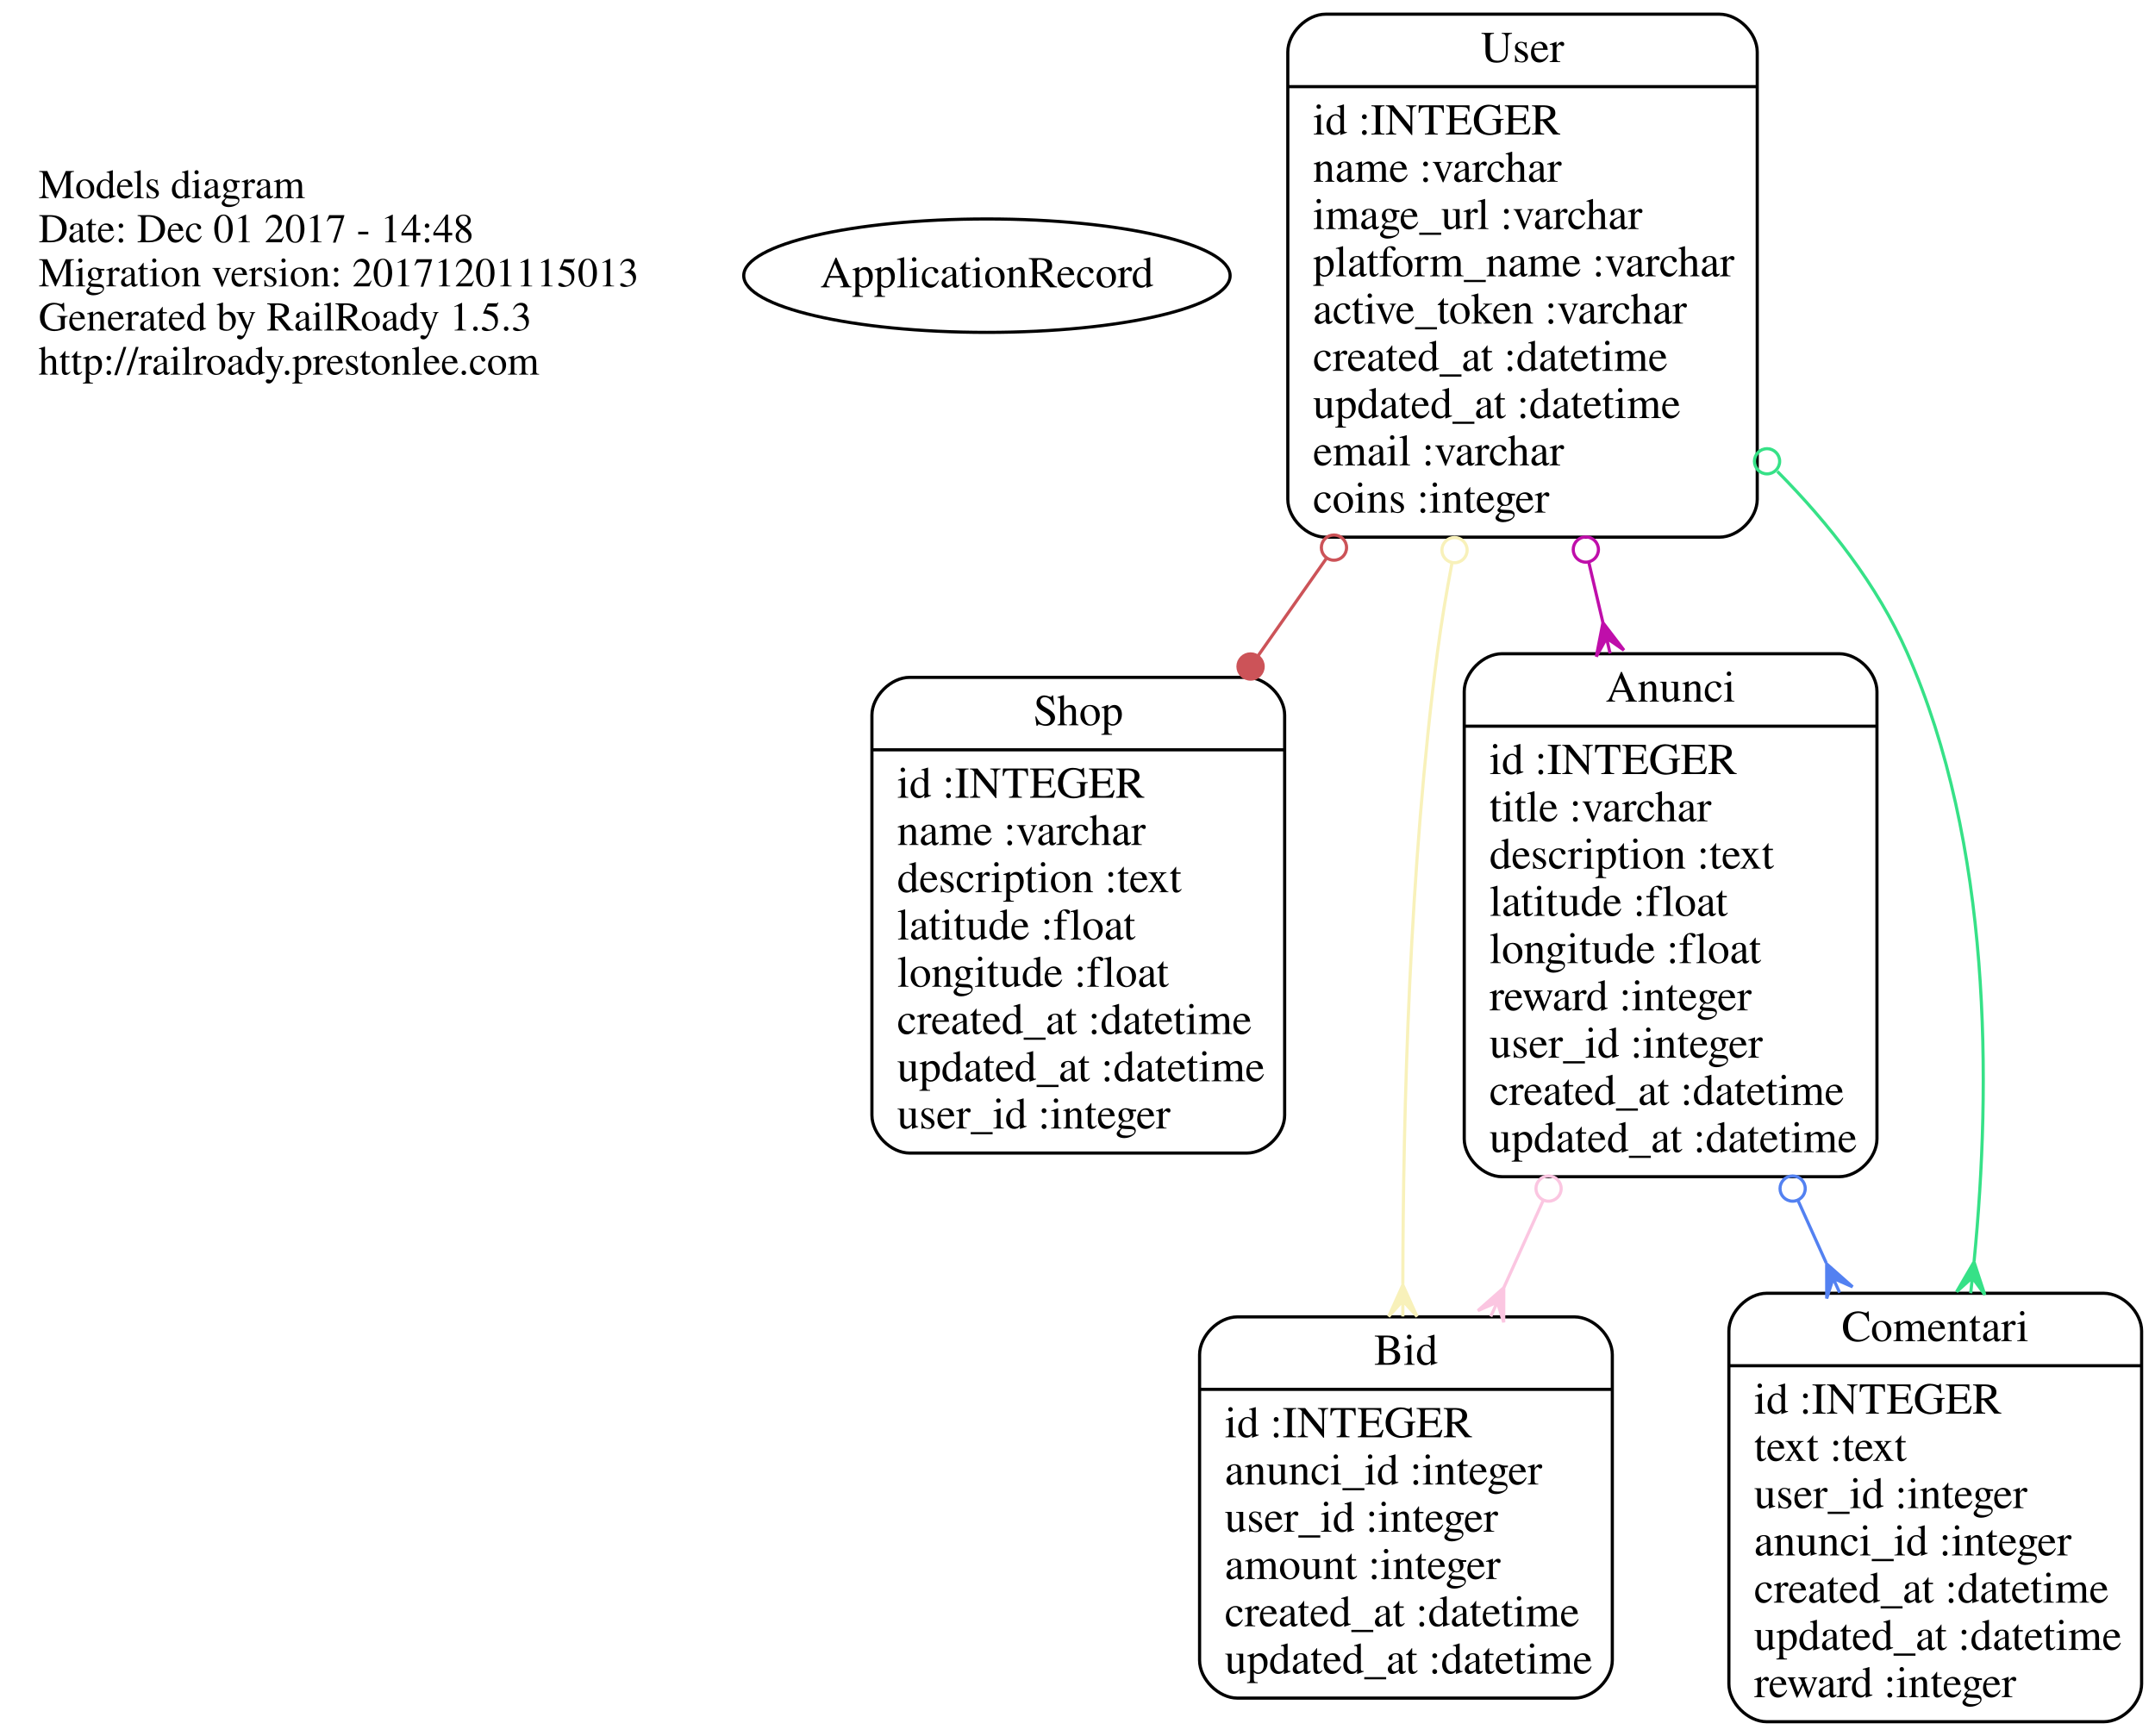
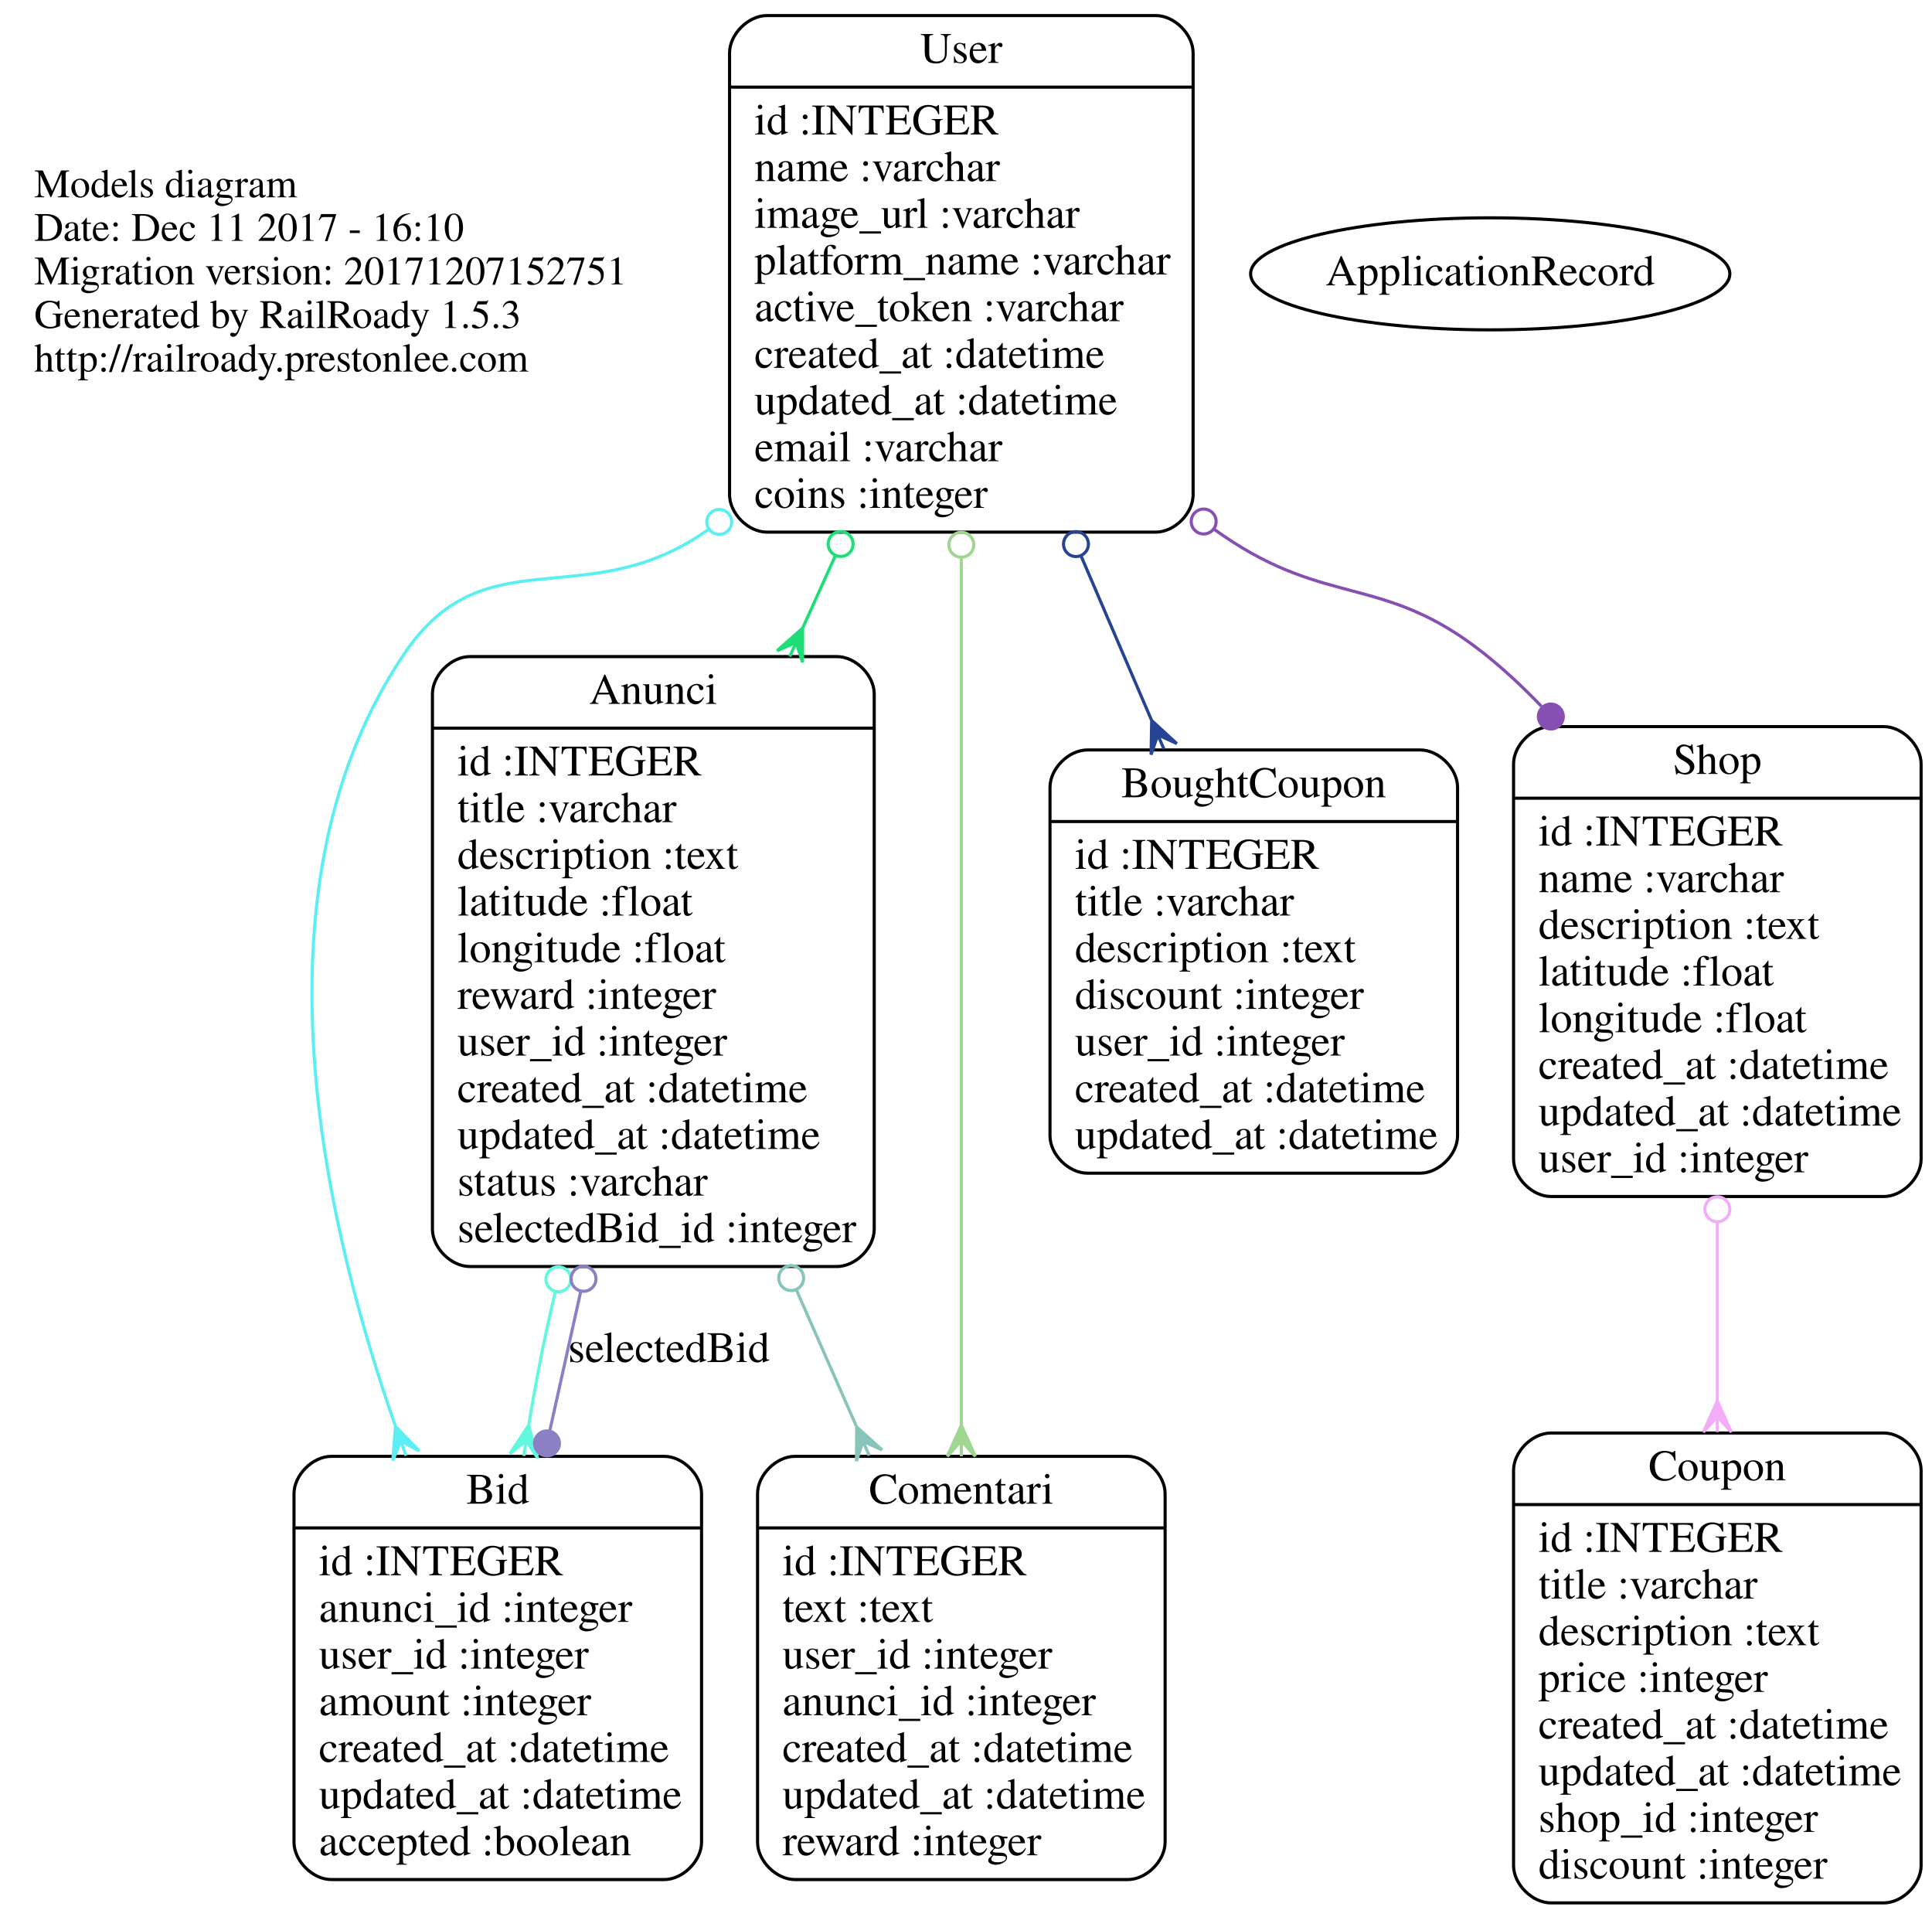
- <svg xmlns="http://www.w3.org/2000/svg" width="684pt" height="551pt" viewBox="0.00 0.00 683.50 551.00">
-   <g id="graph0" class="graph" transform="scale(1 1) rotate(0) translate(4 547)">
-     <polygon fill="none" stroke="none" points="-4,4 -4,-547 679.5,-547 679.5,4 -4,4" />
+ <svg xmlns="http://www.w3.org/2000/svg" width="621pt" height="616pt" viewBox="0.00 0.00 621.00 616.00">
+   <g id="graph0" class="graph" transform="scale(1 1) rotate(0) translate(4 612)">
+     <polygon fill="none" stroke="none" points="-4,4 -4,-612 617,-612 617,4 -4,4" />
    <g id="node1" class="node">
-       <text text-anchor="start" x="8" y="-484.1" font-family="Times,serif" font-size="13.00">Models diagram</text>
-       <text text-anchor="start" x="8" y="-470.1" font-family="Times,serif" font-size="13.00">Date: Dec 01 2017 - 14:48</text>
-       <text text-anchor="start" x="8" y="-456.1" font-family="Times,serif" font-size="13.00">Migration version: 20171201115013</text>
-       <text text-anchor="start" x="8" y="-442.1" font-family="Times,serif" font-size="13.00">Generated by RailRoady 1.5.3</text>
-       <text text-anchor="start" x="8" y="-428.1" font-family="Times,serif" font-size="13.00">http://railroady.prestonlee.com</text>
+       <text text-anchor="start" x="7" y="-548.6" font-family="Times,serif" font-size="13.00">Models diagram</text>
+       <text text-anchor="start" x="7" y="-534.6" font-family="Times,serif" font-size="13.00">Date: Dec 11 2017 - 16:10</text>
+       <text text-anchor="start" x="7" y="-520.6" font-family="Times,serif" font-size="13.00">Migration version: 20171207152751</text>
+       <text text-anchor="start" x="7" y="-506.6" font-family="Times,serif" font-size="13.00">Generated by RailRoady 1.5.3</text>
+       <text text-anchor="start" x="7" y="-492.6" font-family="Times,serif" font-size="13.00">http://railroady.prestonlee.com</text>
    </g>
    <g id="node2" class="node">
-       <ellipse fill="none" stroke="black" cx="309" cy="-459.5" rx="77.187" ry="18" />
-       <text text-anchor="middle" x="309" y="-455.8" font-family="Times,serif" font-size="14.00">ApplicationRecord</text>
+       <path fill="none" stroke="black" d="M147,-205C147,-205 265,-205 265,-205 271,-205 277,-211 277,-217 277,-217 277,-389 277,-389 277,-395 271,-401 265,-401 265,-401 147,-401 147,-401 141,-401 135,-395 135,-389 135,-389 135,-217 135,-217 135,-211 141,-205 147,-205" />
+       <text text-anchor="middle" x="206" y="-385.8" font-family="Times,serif" font-size="14.00">Anunci</text>
+       <polyline fill="none" stroke="black" points="135,-378 277,-378 " />
+       <text text-anchor="start" x="143" y="-362.8" font-family="Times,serif" font-size="14.00">id :INTEGER</text>
+       <text text-anchor="start" x="143" y="-347.8" font-family="Times,serif" font-size="14.00">title :varchar</text>
+       <text text-anchor="start" x="143" y="-332.8" font-family="Times,serif" font-size="14.00">description :text</text>
+       <text text-anchor="start" x="143" y="-317.8" font-family="Times,serif" font-size="14.00">latitude :float</text>
+       <text text-anchor="start" x="143" y="-302.8" font-family="Times,serif" font-size="14.00">longitude :float</text>
+       <text text-anchor="start" x="143" y="-287.8" font-family="Times,serif" font-size="14.00">reward :integer</text>
+       <text text-anchor="start" x="143" y="-272.8" font-family="Times,serif" font-size="14.00">user_id :integer</text>
+       <text text-anchor="start" x="143" y="-257.8" font-family="Times,serif" font-size="14.00">created_at :datetime</text>
+       <text text-anchor="start" x="143" y="-242.8" font-family="Times,serif" font-size="14.00">updated_at :datetime</text>
+       <text text-anchor="start" x="143" y="-227.8" font-family="Times,serif" font-size="14.00">status :varchar</text>
+       <text text-anchor="start" x="143" y="-212.8" font-family="Times,serif" font-size="14.00">selectedBid_id :integer</text>
+     </g>
+     <g id="node5" class="node">
+       <path fill="none" stroke="black" d="M251.5,-8C251.5,-8 358.5,-8 358.5,-8 364.5,-8 370.5,-14 370.5,-20 370.5,-20 370.5,-132 370.5,-132 370.5,-138 364.5,-144 358.5,-144 358.5,-144 251.5,-144 251.5,-144 245.5,-144 239.5,-138 239.5,-132 239.5,-132 239.5,-20 239.5,-20 239.5,-14 245.5,-8 251.5,-8" />
+       <text text-anchor="middle" x="305" y="-128.8" font-family="Times,serif" font-size="14.00">Comentari</text>
+       <polyline fill="none" stroke="black" points="239.5,-121 370.5,-121 " />
+       <text text-anchor="start" x="247.5" y="-105.8" font-family="Times,serif" font-size="14.00">id :INTEGER</text>
+       <text text-anchor="start" x="247.5" y="-90.8" font-family="Times,serif" font-size="14.00">text :text</text>
+       <text text-anchor="start" x="247.5" y="-75.8" font-family="Times,serif" font-size="14.00">user_id :integer</text>
+       <text text-anchor="start" x="247.5" y="-60.8" font-family="Times,serif" font-size="14.00">anunci_id :integer</text>
+       <text text-anchor="start" x="247.5" y="-45.8" font-family="Times,serif" font-size="14.00">created_at :datetime</text>
+       <text text-anchor="start" x="247.5" y="-30.8" font-family="Times,serif" font-size="14.00">updated_at :datetime</text>
+       <text text-anchor="start" x="247.5" y="-15.8" font-family="Times,serif" font-size="14.00">reward :integer</text>
+     </g>
+     <g id="edge1" class="edge">
+       <path fill="none" stroke="#88c4b9" d="M252.091,-197.249C258.531,-182.612 265.048,-167.8 271.204,-153.809" />
+       <ellipse fill="none" stroke="#88c4b9" cx="250.314" cy="-201.286" rx="4" ry="4" />
+       <polygon fill="#88c4b9" stroke="#88c4b9" points="271.375,-153.42 279.521,-146.079 273.389,-148.843 275.403,-144.267 275.403,-144.267 275.403,-144.267 273.389,-148.843 271.284,-142.455 271.375,-153.42 271.375,-153.42" />
+     </g>
+     <g id="node9" class="node">
+       <path fill="none" stroke="black" d="M102.5,-8C102.5,-8 209.5,-8 209.5,-8 215.5,-8 221.5,-14 221.5,-20 221.5,-20 221.5,-132 221.5,-132 221.5,-138 215.5,-144 209.5,-144 209.5,-144 102.5,-144 102.5,-144 96.5,-144 90.5,-138 90.5,-132 90.5,-132 90.5,-20 90.5,-20 90.5,-14 96.5,-8 102.5,-8" />
+       <text text-anchor="middle" x="156" y="-128.8" font-family="Times,serif" font-size="14.00">Bid</text>
+       <polyline fill="none" stroke="black" points="90.5,-121 221.5,-121 " />
+       <text text-anchor="start" x="98.5" y="-105.8" font-family="Times,serif" font-size="14.00">id :INTEGER</text>
+       <text text-anchor="start" x="98.5" y="-90.8" font-family="Times,serif" font-size="14.00">anunci_id :integer</text>
+       <text text-anchor="start" x="98.5" y="-75.8" font-family="Times,serif" font-size="14.00">user_id :integer</text>
+       <text text-anchor="start" x="98.5" y="-60.8" font-family="Times,serif" font-size="14.00">amount :integer</text>
+       <text text-anchor="start" x="98.5" y="-45.8" font-family="Times,serif" font-size="14.00">created_at :datetime</text>
+       <text text-anchor="start" x="98.5" y="-30.8" font-family="Times,serif" font-size="14.00">updated_at :datetime</text>
+       <text text-anchor="start" x="98.5" y="-15.8" font-family="Times,serif" font-size="14.00">accepted :boolean</text>
+     </g>
+     <g id="edge2" class="edge">
+       <path fill="none" stroke="#61f8dd" d="M174.476,-196.796C173.607,-193.162 172.778,-189.556 172,-186 169.769,-175.805 167.762,-165.005 165.986,-154.32" />
+       <ellipse fill="none" stroke="#61f8dd" cx="175.484" cy="-200.901" rx="4" ry="4" />
+       <polygon fill="#61f8dd" stroke="#61f8dd" points="165.936,-154.009 168.796,-143.422 165.144,-149.072 164.353,-144.135 164.353,-144.135 164.353,-144.135 165.144,-149.072 159.909,-144.847 165.936,-154.009 165.936,-154.009" />
+     </g>
+     <g id="edge3" class="edge">
+       <path fill="none" stroke="#8c80c4" d="M182.615,-196.766C179.266,-181.698 175.879,-166.456 172.695,-152.127" />
+       <ellipse fill="none" stroke="#8c80c4" cx="183.565" cy="-201.042" rx="4" ry="4" />
+       <ellipse fill="#8c80c4" stroke="#8c80c4" cx="171.816" cy="-148.172" rx="4" ry="4" />
+       <text text-anchor="middle" x="211" y="-174.3" font-family="Times,serif" font-size="14.00">selectedBid</text>
    </g>
    <g id="node3" class="node">
-       <path fill="none" stroke="black" d="M416.5,-376.5C416.5,-376.5 541.5,-376.5 541.5,-376.5 547.5,-376.5 553.5,-382.5 553.5,-388.5 553.5,-388.5 553.5,-530.5 553.5,-530.5 553.5,-536.5 547.5,-542.5 541.5,-542.5 541.5,-542.5 416.5,-542.5 416.5,-542.5 410.5,-542.5 404.5,-536.5 404.5,-530.5 404.5,-530.5 404.5,-388.5 404.5,-388.5 404.5,-382.5 410.5,-376.5 416.5,-376.5" />
-       <text text-anchor="middle" x="479" y="-527.3" font-family="Times,serif" font-size="14.00">User</text>
-       <polyline fill="none" stroke="black" points="404.5,-519.5 553.5,-519.5 " />
-       <text text-anchor="start" x="412.5" y="-504.3" font-family="Times,serif" font-size="14.00">id :INTEGER</text>
-       <text text-anchor="start" x="412.5" y="-489.3" font-family="Times,serif" font-size="14.00">name :varchar</text>
-       <text text-anchor="start" x="412.5" y="-474.3" font-family="Times,serif" font-size="14.00">image_url :varchar</text>
-       <text text-anchor="start" x="412.5" y="-459.3" font-family="Times,serif" font-size="14.00">platform_name :varchar</text>
-       <text text-anchor="start" x="412.5" y="-444.3" font-family="Times,serif" font-size="14.00">active_token :varchar</text>
-       <text text-anchor="start" x="412.5" y="-429.3" font-family="Times,serif" font-size="14.00">created_at :datetime</text>
-       <text text-anchor="start" x="412.5" y="-414.3" font-family="Times,serif" font-size="14.00">updated_at :datetime</text>
-       <text text-anchor="start" x="412.5" y="-399.3" font-family="Times,serif" font-size="14.00">email :varchar</text>
-       <text text-anchor="start" x="412.5" y="-384.3" font-family="Times,serif" font-size="14.00">coins :integer</text>
+       <path fill="none" stroke="black" d="M242.5,-441C242.5,-441 367.5,-441 367.5,-441 373.5,-441 379.5,-447 379.5,-453 379.5,-453 379.5,-595 379.5,-595 379.5,-601 373.5,-607 367.5,-607 367.5,-607 242.5,-607 242.5,-607 236.5,-607 230.5,-601 230.5,-595 230.5,-595 230.5,-453 230.5,-453 230.5,-447 236.5,-441 242.5,-441" />
+       <text text-anchor="middle" x="305" y="-591.8" font-family="Times,serif" font-size="14.00">User</text>
+       <polyline fill="none" stroke="black" points="230.5,-584 379.5,-584 " />
+       <text text-anchor="start" x="238.5" y="-568.8" font-family="Times,serif" font-size="14.00">id :INTEGER</text>
+       <text text-anchor="start" x="238.5" y="-553.8" font-family="Times,serif" font-size="14.00">name :varchar</text>
+       <text text-anchor="start" x="238.5" y="-538.8" font-family="Times,serif" font-size="14.00">image_url :varchar</text>
+       <text text-anchor="start" x="238.5" y="-523.8" font-family="Times,serif" font-size="14.00">platform_name :varchar</text>
+       <text text-anchor="start" x="238.5" y="-508.8" font-family="Times,serif" font-size="14.00">active_token :varchar</text>
+       <text text-anchor="start" x="238.5" y="-493.8" font-family="Times,serif" font-size="14.00">created_at :datetime</text>
+       <text text-anchor="start" x="238.5" y="-478.8" font-family="Times,serif" font-size="14.00">updated_at :datetime</text>
+       <text text-anchor="start" x="238.5" y="-463.8" font-family="Times,serif" font-size="14.00">email :varchar</text>
+       <text text-anchor="start" x="238.5" y="-448.8" font-family="Times,serif" font-size="14.00">coins :integer</text>
+     </g>
+     <g id="edge4" class="edge">
+       <path fill="none" stroke="#1edf77" d="M264.528,-433.472C261.053,-425.784 257.516,-417.961 253.99,-410.159" />
+       <ellipse fill="none" stroke="#1edf77" cx="266.207" cy="-437.185" rx="4" ry="4" />
+       <polygon fill="#1edf77" stroke="#1edf77" points="253.978,-410.134 253.96,-399.168 251.919,-405.578 249.859,-401.022 249.859,-401.022 249.859,-401.022 251.919,-405.578 245.759,-402.875 253.978,-410.134 253.978,-410.134" />
    </g>
    <g id="node4" class="node">
-       <path fill="none" stroke="black" d="M284.5,-181C284.5,-181 391.5,-181 391.5,-181 397.5,-181 403.5,-187 403.5,-193 403.5,-193 403.5,-320 403.5,-320 403.5,-326 397.5,-332 391.5,-332 391.5,-332 284.5,-332 284.5,-332 278.5,-332 272.5,-326 272.5,-320 272.5,-320 272.5,-193 272.5,-193 272.5,-187 278.5,-181 284.5,-181" />
-       <text text-anchor="middle" x="338" y="-316.8" font-family="Times,serif" font-size="14.00">Shop</text>
-       <polyline fill="none" stroke="black" points="272.5,-309 403.5,-309 " />
-       <text text-anchor="start" x="280.5" y="-293.8" font-family="Times,serif" font-size="14.00">id :INTEGER</text>
-       <text text-anchor="start" x="280.5" y="-278.8" font-family="Times,serif" font-size="14.00">name :varchar</text>
-       <text text-anchor="start" x="280.5" y="-263.8" font-family="Times,serif" font-size="14.00">description :text</text>
-       <text text-anchor="start" x="280.5" y="-248.8" font-family="Times,serif" font-size="14.00">latitude :float</text>
-       <text text-anchor="start" x="280.5" y="-233.8" font-family="Times,serif" font-size="14.00">longitude :float</text>
-       <text text-anchor="start" x="280.5" y="-218.8" font-family="Times,serif" font-size="14.00">created_at :datetime</text>
-       <text text-anchor="start" x="280.5" y="-203.8" font-family="Times,serif" font-size="14.00">updated_at :datetime</text>
-       <text text-anchor="start" x="280.5" y="-188.8" font-family="Times,serif" font-size="14.00">user_id :integer</text>
+       <path fill="none" stroke="black" d="M494.5,-227.5C494.5,-227.5 601.5,-227.5 601.5,-227.5 607.5,-227.5 613.5,-233.5 613.5,-239.5 613.5,-239.5 613.5,-366.5 613.5,-366.5 613.5,-372.5 607.5,-378.5 601.5,-378.5 601.5,-378.5 494.5,-378.5 494.5,-378.5 488.5,-378.5 482.5,-372.5 482.5,-366.5 482.5,-366.5 482.5,-239.5 482.5,-239.5 482.5,-233.5 488.5,-227.5 494.5,-227.5" />
+       <text text-anchor="middle" x="548" y="-363.3" font-family="Times,serif" font-size="14.00">Shop</text>
+       <polyline fill="none" stroke="black" points="482.5,-355.5 613.5,-355.5 " />
+       <text text-anchor="start" x="490.5" y="-340.3" font-family="Times,serif" font-size="14.00">id :INTEGER</text>
+       <text text-anchor="start" x="490.5" y="-325.3" font-family="Times,serif" font-size="14.00">name :varchar</text>
+       <text text-anchor="start" x="490.5" y="-310.3" font-family="Times,serif" font-size="14.00">description :text</text>
+       <text text-anchor="start" x="490.5" y="-295.3" font-family="Times,serif" font-size="14.00">latitude :float</text>
+       <text text-anchor="start" x="490.5" y="-280.3" font-family="Times,serif" font-size="14.00">longitude :float</text>
+       <text text-anchor="start" x="490.5" y="-265.3" font-family="Times,serif" font-size="14.00">created_at :datetime</text>
+       <text text-anchor="start" x="490.5" y="-250.3" font-family="Times,serif" font-size="14.00">updated_at :datetime</text>
+       <text text-anchor="start" x="490.5" y="-235.3" font-family="Times,serif" font-size="14.00">user_id :integer</text>
    </g>
-     <g id="edge4" class="edge">
-       <path fill="none" stroke="#cc5358" d="M416.847,-369.898C409.601,-359.569 402.235,-349.07 395.063,-338.845" />
-       <ellipse fill="none" stroke="#cc5358" cx="419.149" cy="-373.181" rx="4" ry="4" />
-       <ellipse fill="#cc5358" stroke="#cc5358" cx="392.678" cy="-335.445" rx="4" ry="4" />
+     <g id="edge7" class="edge">
+       <path fill="none" stroke="#864fb4" d="M386.366,-441.841C387.243,-441.218 388.121,-440.604 389,-440 422.77,-416.792 440.913,-427.484 473,-402 479.417,-396.903 485.591,-391.142 491.451,-385.028" />
+       <ellipse fill="none" stroke="#864fb4" cx="382.893" cy="-444.407" rx="4" ry="4" />
+       <ellipse fill="#864fb4" stroke="#864fb4" cx="494.488" cy="-381.745" rx="4" ry="4" />
    </g>
-     <g id="node5" class="node">
-       <path fill="none" stroke="black" d="M388.5,-8C388.5,-8 495.5,-8 495.5,-8 501.5,-8 507.5,-14 507.5,-20 507.5,-20 507.5,-117 507.5,-117 507.5,-123 501.5,-129 495.5,-129 495.5,-129 388.5,-129 388.5,-129 382.5,-129 376.5,-123 376.5,-117 376.5,-117 376.5,-20 376.5,-20 376.5,-14 382.5,-8 388.5,-8" />
-       <text text-anchor="middle" x="442" y="-113.8" font-family="Times,serif" font-size="14.00">Bid</text>
-       <polyline fill="none" stroke="black" points="376.5,-106 507.5,-106 " />
-       <text text-anchor="start" x="384.5" y="-90.8" font-family="Times,serif" font-size="14.00">id :INTEGER</text>
-       <text text-anchor="start" x="384.5" y="-75.8" font-family="Times,serif" font-size="14.00">anunci_id :integer</text>
-       <text text-anchor="start" x="384.5" y="-60.8" font-family="Times,serif" font-size="14.00">user_id :integer</text>
-       <text text-anchor="start" x="384.5" y="-45.8" font-family="Times,serif" font-size="14.00">amount :integer</text>
-       <text text-anchor="start" x="384.5" y="-30.8" font-family="Times,serif" font-size="14.00">created_at :datetime</text>
-       <text text-anchor="start" x="384.5" y="-15.8" font-family="Times,serif" font-size="14.00">updated_at :datetime</text>
-     </g>
-     <g id="edge3" class="edge">
-       <path fill="none" stroke="#f8f1ba" d="M456.621,-368.328C454.809,-358.808 453.212,-349.235 452,-340 443.11,-272.261 441.092,-194.222 441.008,-139.428" />
-       <ellipse fill="none" stroke="#f8f1ba" cx="457.419" cy="-372.379" rx="4" ry="4" />
-       <polygon fill="#f8f1ba" stroke="#f8f1ba" points="441.008,-139.132 445.515,-129.135 441.012,-134.132 441.015,-129.132 441.015,-129.132 441.015,-129.132 441.012,-134.132 436.515,-129.129 441.008,-139.132 441.008,-139.132" />
+     <g id="edge5" class="edge">
+       <path fill="none" stroke="#9fd691" d="M305,-432.796C305,-350.988 305,-231.675 305,-154.187" />
+       <ellipse fill="none" stroke="#9fd691" cx="305" cy="-436.937" rx="4" ry="4" />
+       <polygon fill="#9fd691" stroke="#9fd691" points="305,-154.01 309.5,-144.01 305,-149.01 305,-144.01 305,-144.01 305,-144.01 305,-149.01 300.5,-144.01 305,-154.01 305,-154.01" />
    </g>
    <g id="node6" class="node">
-       <path fill="none" stroke="black" d="M556.5,-0.5C556.5,-0.5 663.5,-0.5 663.5,-0.5 669.5,-0.5 675.5,-6.5 675.5,-12.5 675.5,-12.5 675.5,-124.5 675.5,-124.5 675.5,-130.5 669.5,-136.5 663.5,-136.5 663.5,-136.5 556.5,-136.5 556.5,-136.5 550.5,-136.5 544.5,-130.5 544.5,-124.5 544.5,-124.5 544.5,-12.5 544.5,-12.5 544.5,-6.5 550.5,-0.5 556.5,-0.5" />
-       <text text-anchor="middle" x="610" y="-121.3" font-family="Times,serif" font-size="14.00">Comentari</text>
-       <polyline fill="none" stroke="black" points="544.5,-113.5 675.5,-113.5 " />
-       <text text-anchor="start" x="552.5" y="-98.3" font-family="Times,serif" font-size="14.00">id :INTEGER</text>
-       <text text-anchor="start" x="552.5" y="-83.3" font-family="Times,serif" font-size="14.00">text :text</text>
-       <text text-anchor="start" x="552.5" y="-68.3" font-family="Times,serif" font-size="14.00">user_id :integer</text>
-       <text text-anchor="start" x="552.5" y="-53.3" font-family="Times,serif" font-size="14.00">anunci_id :integer</text>
-       <text text-anchor="start" x="552.5" y="-38.3" font-family="Times,serif" font-size="14.00">created_at :datetime</text>
-       <text text-anchor="start" x="552.5" y="-23.3" font-family="Times,serif" font-size="14.00">updated_at :datetime</text>
-       <text text-anchor="start" x="552.5" y="-8.3" font-family="Times,serif" font-size="14.00">reward :integer</text>
+       <path fill="none" stroke="black" d="M345.5,-235C345.5,-235 452.5,-235 452.5,-235 458.5,-235 464.5,-241 464.5,-247 464.5,-247 464.5,-359 464.5,-359 464.5,-365 458.5,-371 452.5,-371 452.5,-371 345.5,-371 345.5,-371 339.5,-371 333.5,-365 333.5,-359 333.5,-359 333.5,-247 333.5,-247 333.5,-241 339.5,-235 345.5,-235" />
+       <text text-anchor="middle" x="399" y="-355.8" font-family="Times,serif" font-size="14.00">BoughtCoupon</text>
+       <polyline fill="none" stroke="black" points="333.5,-348 464.5,-348 " />
+       <text text-anchor="start" x="341.5" y="-332.8" font-family="Times,serif" font-size="14.00">id :INTEGER</text>
+       <text text-anchor="start" x="341.5" y="-317.8" font-family="Times,serif" font-size="14.00">title :varchar</text>
+       <text text-anchor="start" x="341.5" y="-302.8" font-family="Times,serif" font-size="14.00">description :text</text>
+       <text text-anchor="start" x="341.5" y="-287.8" font-family="Times,serif" font-size="14.00">discount :integer</text>
+       <text text-anchor="start" x="341.5" y="-272.8" font-family="Times,serif" font-size="14.00">user_id :integer</text>
+       <text text-anchor="start" x="341.5" y="-257.8" font-family="Times,serif" font-size="14.00">created_at :datetime</text>
+       <text text-anchor="start" x="341.5" y="-242.8" font-family="Times,serif" font-size="14.00">updated_at :datetime</text>
    </g>
-     <g id="edge2" class="edge">
-       <path fill="none" stroke="#36e187" d="M559.892,-397.367C576.398,-380.694 591.582,-361.283 601,-340 627.939,-279.121 627.817,-202.774 622.335,-146.728" />
-       <ellipse fill="none" stroke="#36e187" cx="556.614" cy="-400.584" rx="4" ry="4" />
-       <polygon fill="#36e187" stroke="#36e187" points="622.306,-146.452 625.729,-136.034 621.78,-141.479 621.254,-136.507 621.254,-136.507 621.254,-136.507 621.78,-141.479 616.779,-136.98 622.306,-146.452 622.306,-146.452" />
+     <g id="edge8" class="edge">
+       <path fill="none" stroke="#274494" d="M343.524,-433.247C351.027,-415.767 358.827,-397.593 366.127,-380.587" />
+       <ellipse fill="none" stroke="#274494" cx="341.847" cy="-437.154" rx="4" ry="4" />
+       <polygon fill="#274494" stroke="#274494" points="366.181,-380.461 374.261,-373.046 368.153,-375.866 370.126,-371.271 370.126,-371.271 370.126,-371.271 368.153,-375.866 365.99,-369.496 366.181,-380.461 366.181,-380.461" />
+     </g>
+     <g id="edge6" class="edge">
+       <path fill="none" stroke="#5beff3" d="M223.672,-441.785C222.783,-441.18 221.892,-440.585 221,-440 182.961,-415.08 151.494,-439.656 126,-402 76.546,-328.954 98.333,-224.562 123.005,-153.961" />
+       <ellipse fill="none" stroke="#5beff3" cx="227.186" cy="-444.285" rx="4" ry="4" />
+       <polygon fill="#5beff3" stroke="#5beff3" points="123.119,-153.642 130.733,-145.751 124.809,-148.936 126.498,-144.23 126.498,-144.23 126.498,-144.23 124.809,-148.936 122.263,-142.71 123.119,-153.642 123.119,-153.642" />
+     </g>
+     <g id="node8" class="node">
+       <path fill="none" stroke="black" d="M494.5,-0.5C494.5,-0.5 601.5,-0.5 601.5,-0.5 607.5,-0.5 613.5,-6.5 613.5,-12.5 613.5,-12.5 613.5,-139.5 613.5,-139.5 613.5,-145.5 607.5,-151.5 601.5,-151.5 601.5,-151.5 494.5,-151.5 494.5,-151.5 488.5,-151.5 482.5,-145.5 482.5,-139.5 482.5,-139.5 482.5,-12.5 482.5,-12.5 482.5,-6.5 488.5,-0.5 494.5,-0.5" />
+       <text text-anchor="middle" x="548" y="-136.3" font-family="Times,serif" font-size="14.00">Coupon</text>
+       <polyline fill="none" stroke="black" points="482.5,-128.5 613.5,-128.5 " />
+       <text text-anchor="start" x="490.5" y="-113.3" font-family="Times,serif" font-size="14.00">id :INTEGER</text>
+       <text text-anchor="start" x="490.5" y="-98.3" font-family="Times,serif" font-size="14.00">title :varchar</text>
+       <text text-anchor="start" x="490.5" y="-83.3" font-family="Times,serif" font-size="14.00">description :text</text>
+       <text text-anchor="start" x="490.5" y="-68.3" font-family="Times,serif" font-size="14.00">price :integer</text>
+       <text text-anchor="start" x="490.5" y="-53.3" font-family="Times,serif" font-size="14.00">created_at :datetime</text>
+       <text text-anchor="start" x="490.5" y="-38.3" font-family="Times,serif" font-size="14.00">updated_at :datetime</text>
+       <text text-anchor="start" x="490.5" y="-23.3" font-family="Times,serif" font-size="14.00">shop_id :integer</text>
+       <text text-anchor="start" x="490.5" y="-8.3" font-family="Times,serif" font-size="14.00">discount :integer</text>
+     </g>
+     <g id="edge9" class="edge">
+       <path fill="none" stroke="#f3acf8" d="M548,-219.327C548,-200.585 548,-180.653 548,-161.823" />
+       <ellipse fill="none" stroke="#f3acf8" cx="548" cy="-223.391" rx="4" ry="4" />
+       <polygon fill="#f3acf8" stroke="#f3acf8" points="548,-161.791 552.5,-151.791 548,-156.791 548,-151.791 548,-151.791 548,-151.791 548,-156.791 543.5,-151.791 548,-161.791 548,-161.791" />
    </g>
    <g id="node7" class="node">
-       <path fill="none" stroke="black" d="M472.5,-173.5C472.5,-173.5 579.5,-173.5 579.5,-173.5 585.5,-173.5 591.5,-179.5 591.5,-185.5 591.5,-185.5 591.5,-327.5 591.5,-327.5 591.5,-333.5 585.5,-339.5 579.5,-339.5 579.5,-339.5 472.5,-339.5 472.5,-339.5 466.5,-339.5 460.5,-333.5 460.5,-327.5 460.5,-327.5 460.5,-185.5 460.5,-185.5 460.5,-179.5 466.5,-173.5 472.5,-173.5" />
-       <text text-anchor="middle" x="526" y="-324.3" font-family="Times,serif" font-size="14.00">Anunci</text>
-       <polyline fill="none" stroke="black" points="460.5,-316.5 591.5,-316.5 " />
-       <text text-anchor="start" x="468.5" y="-301.3" font-family="Times,serif" font-size="14.00">id :INTEGER</text>
-       <text text-anchor="start" x="468.5" y="-286.3" font-family="Times,serif" font-size="14.00">title :varchar</text>
-       <text text-anchor="start" x="468.5" y="-271.3" font-family="Times,serif" font-size="14.00">description :text</text>
-       <text text-anchor="start" x="468.5" y="-256.3" font-family="Times,serif" font-size="14.00">latitude :float</text>
-       <text text-anchor="start" x="468.5" y="-241.3" font-family="Times,serif" font-size="14.00">longitude :float</text>
-       <text text-anchor="start" x="468.5" y="-226.3" font-family="Times,serif" font-size="14.00">reward :integer</text>
-       <text text-anchor="start" x="468.5" y="-211.3" font-family="Times,serif" font-size="14.00">user_id :integer</text>
-       <text text-anchor="start" x="468.5" y="-196.3" font-family="Times,serif" font-size="14.00">created_at :datetime</text>
-       <text text-anchor="start" x="468.5" y="-181.3" font-family="Times,serif" font-size="14.00">updated_at :datetime</text>
-     </g>
-     <g id="edge1" class="edge">
-       <path fill="none" stroke="#bf0eaa" d="M500.061,-368.431C501.534,-362.133 503.019,-355.779 504.495,-349.47" />
-       <ellipse fill="none" stroke="#bf0eaa" cx="499.095" cy="-372.561" rx="4" ry="4" />
-       <polygon fill="#bf0eaa" stroke="#bf0eaa" points="504.524,-349.345 511.182,-340.632 505.662,-344.476 506.801,-339.608 506.801,-339.608 506.801,-339.608 505.662,-344.476 502.419,-338.583 504.524,-349.345 504.524,-349.345" />
-     </g>
-     <g id="edge6" class="edge">
-       <path fill="none" stroke="#fbc6e1" d="M485.592,-166.024C481.397,-156.736 477.181,-147.4 473.111,-138.389" />
-       <ellipse fill="none" stroke="#fbc6e1" cx="487.265" cy="-169.731" rx="4" ry="4" />
-       <polygon fill="#fbc6e1" stroke="#fbc6e1" points="473.046,-138.245 473.031,-127.279 470.988,-133.688 468.93,-129.131 468.93,-129.131 468.93,-129.131 470.988,-133.688 464.829,-130.983 473.046,-138.245 473.046,-138.245" />
-     </g>
-     <g id="edge5" class="edge">
-       <path fill="none" stroke="#5381f1" d="M566.474,-165.88C569.455,-159.278 572.447,-152.654 575.388,-146.14" />
-       <ellipse fill="none" stroke="#5381f1" cx="564.735" cy="-169.731" rx="4" ry="4" />
-       <polygon fill="#5381f1" stroke="#5381f1" points="575.54,-145.805 583.757,-138.544 577.598,-141.248 579.656,-136.691 579.656,-136.691 579.656,-136.691 577.598,-141.248 575.554,-134.839 575.54,-145.805 575.54,-145.805" />
+       <ellipse fill="none" stroke="black" cx="475" cy="-524" rx="77.015" ry="18" />
+       <text text-anchor="middle" x="475" y="-520.3" font-family="Times,serif" font-size="14.00">ApplicationRecord</text>
    </g>
  </g>
</svg>
